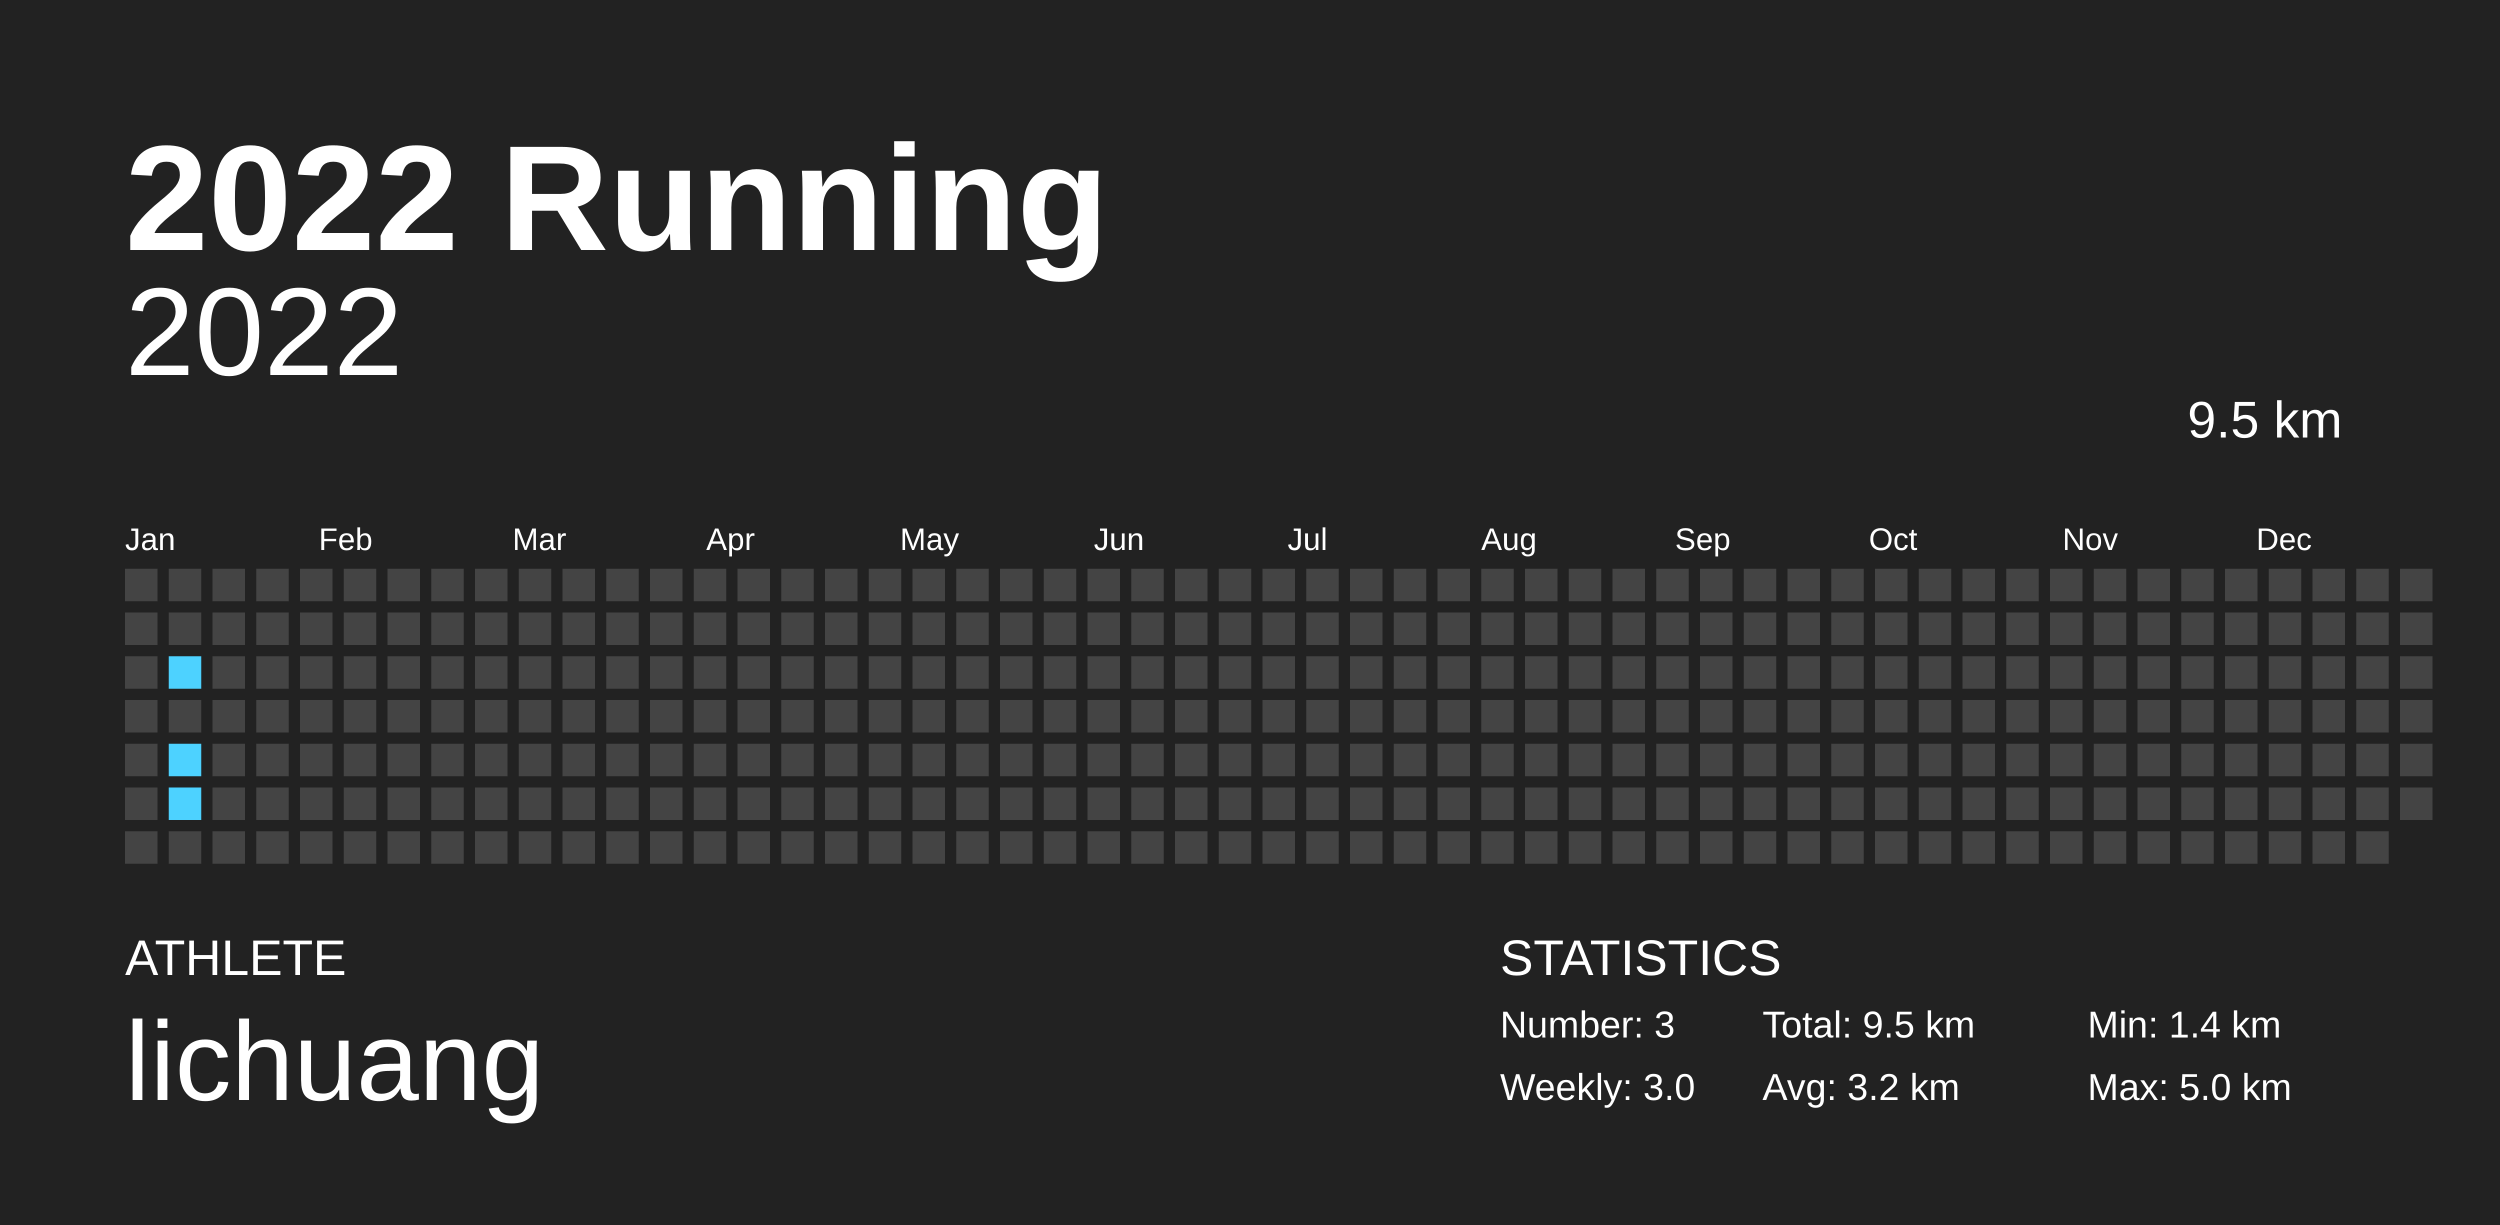
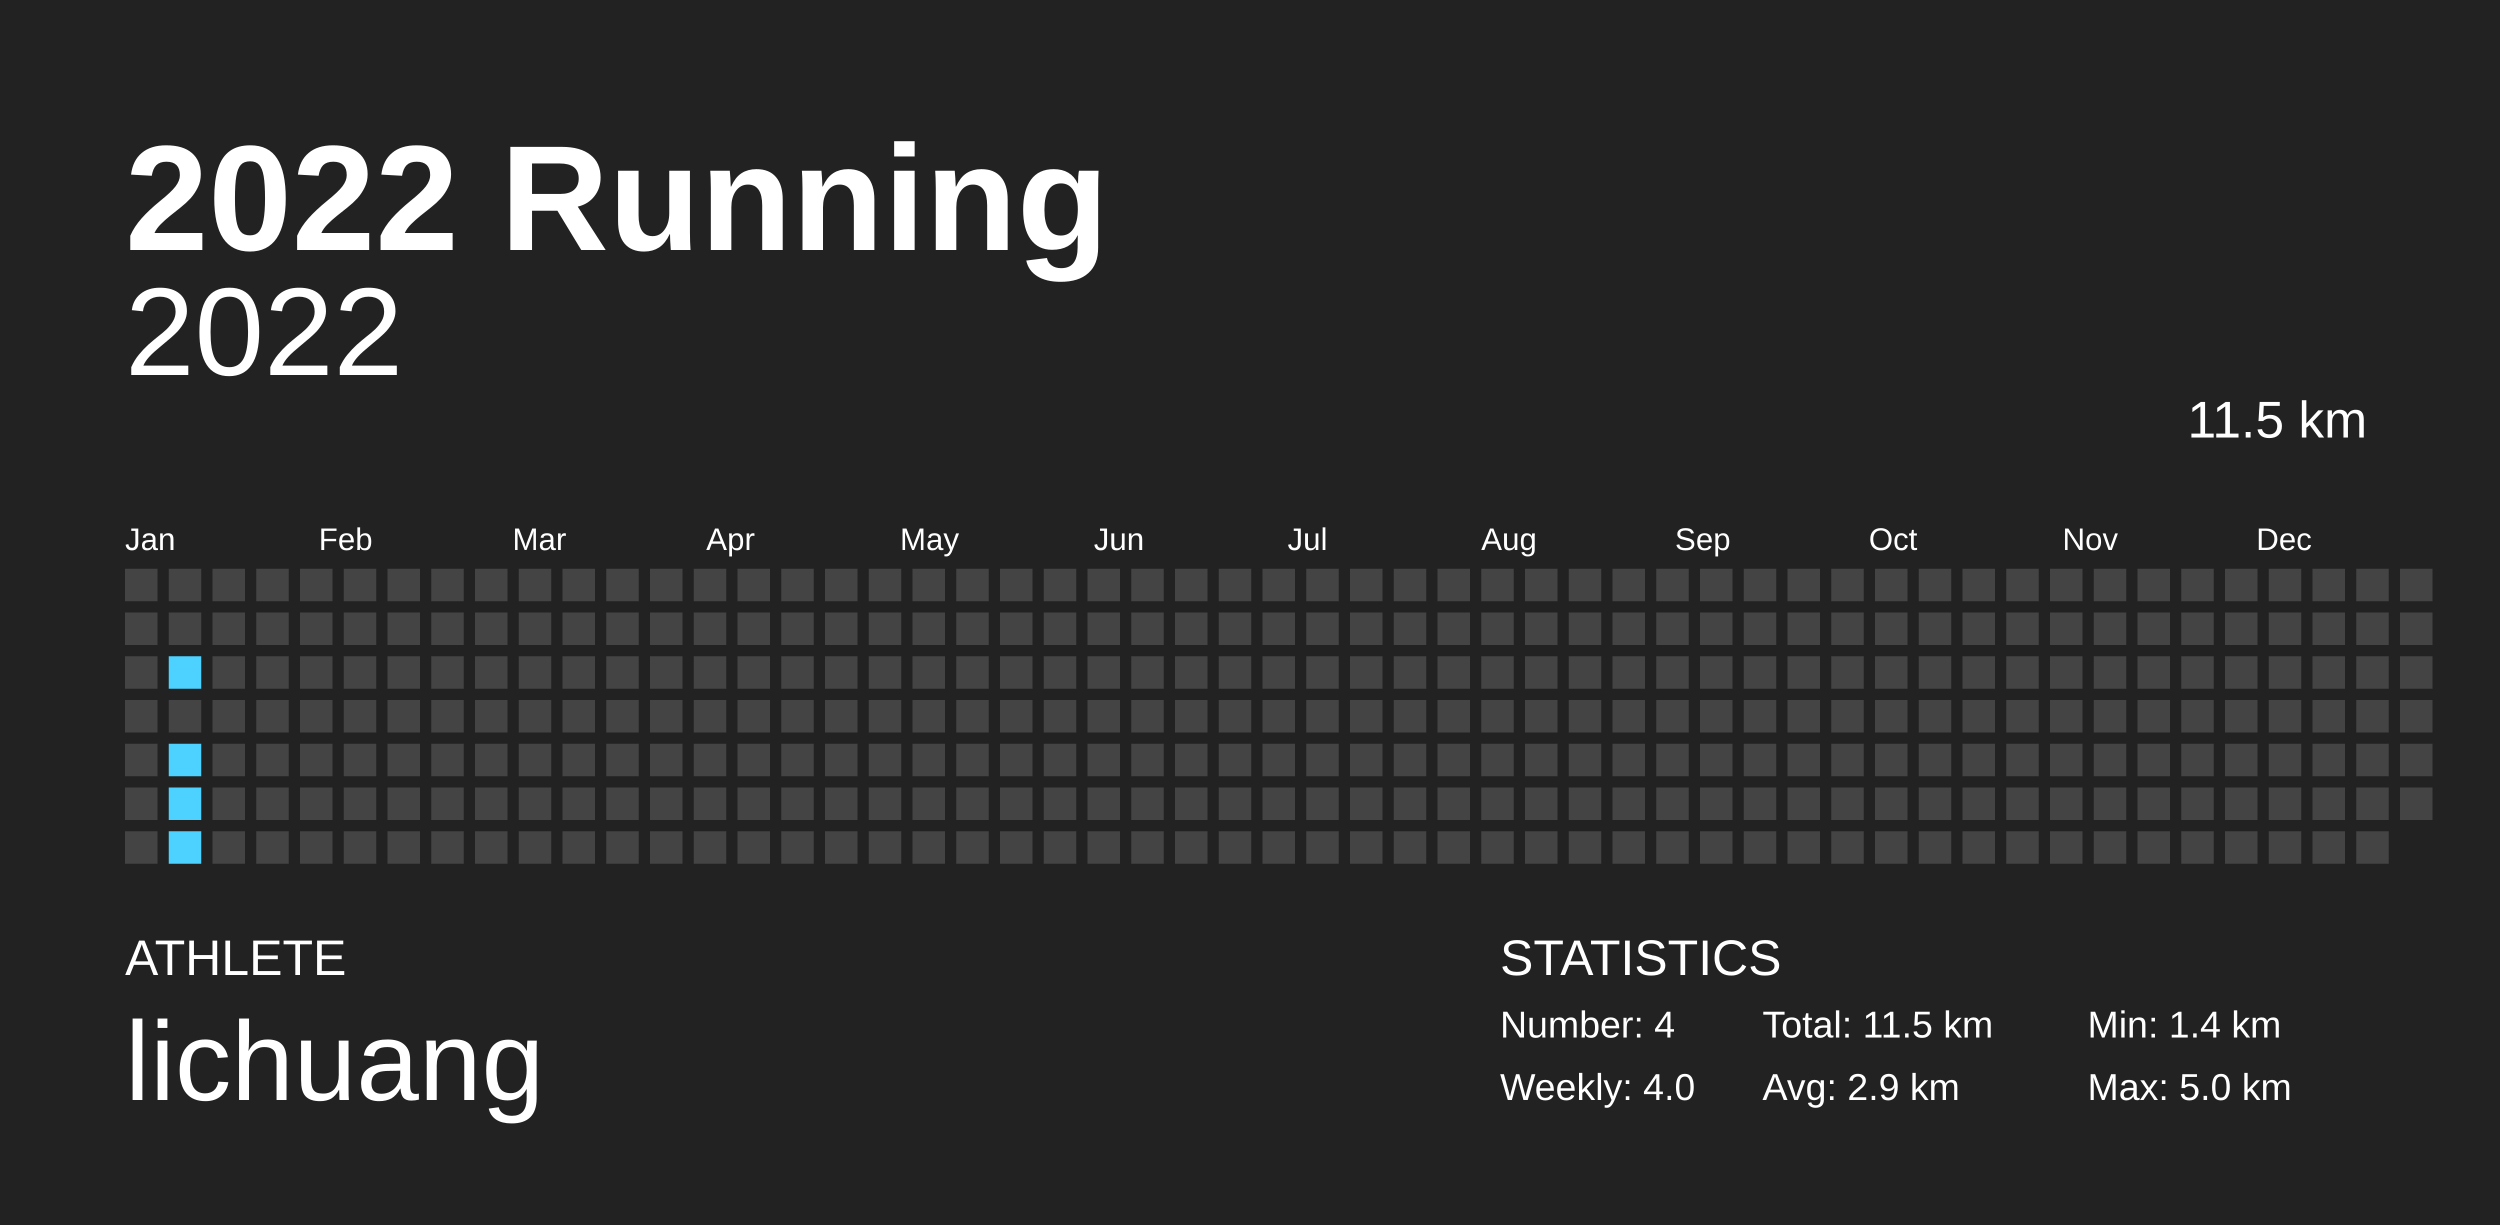
<svg xmlns="http://www.w3.org/2000/svg" baseProfile="full" height="98mm" version="1.1" viewBox="0,0,200,98" width="200mm">
  <defs />
  <rect fill="#222222" height="98" width="200" x="0" y="0" />
  <text fill="#FFFFFF" style="font-size:12px; font-family:Arial; font-weight:bold;" x="10" y="20">2022 Running</text>
  <text fill="#FFFFFF" style="font-size:4px; font-family:Arial" x="10" y="78">ATHLETE</text>
  <text fill="#FFFFFF" style="font-size:9px; font-family:Arial" x="10" y="88">lichuang</text>
  <text fill="#FFFFFF" style="font-size:4px; font-family:Arial" x="120" y="78">STATISTICS</text>
-   <text fill="#FFFFFF" style="font-size:3px; font-family:Arial" x="120" y="83">Number: 3</text>
-   <text fill="#FFFFFF" style="font-size:3px; font-family:Arial" x="120" y="88">Weekly: 3.0</text>
-   <text fill="#FFFFFF" style="font-size:3px; font-family:Arial" x="141" y="83">Total: 9.5 km</text>
-   <text fill="#FFFFFF" style="font-size:3px; font-family:Arial" x="141" y="88">Avg: 3.2 km</text>
+   <text fill="#FFFFFF" style="font-size:3px; font-family:Arial" x="120" y="83">Number: 4</text>
+   <text fill="#FFFFFF" style="font-size:3px; font-family:Arial" x="120" y="88">Weekly: 4.0</text>
+   <text fill="#FFFFFF" style="font-size:3px; font-family:Arial" x="141" y="83">Total: 11.5 km</text>
+   <text fill="#FFFFFF" style="font-size:3px; font-family:Arial" x="141" y="88">Avg: 2.9 km</text>
  <text fill="#FFFFFF" style="font-size:3px; font-family:Arial" x="167" y="83">Min: 1.4 km</text>
  <text fill="#FFFFFF" style="font-size:3px; font-family:Arial" x="167" y="88">Max: 5.0 km</text>
  <text alignment-baseline="hanging" fill="#FFFFFF" style="font-size:10.0px; font-family:Arial;" x="10" y="30">2022</text>
-   <text alignment-baseline="hanging" fill="#FFFFFF" style="font-size:4.125px; font-family:Arial;" x="175" y="35">9.5 km</text>
+   <text alignment-baseline="hanging" fill="#FFFFFF" style="font-size:4.125px; font-family:Arial;" x="175" y="35">11.5 km</text>
  <text fill="#FFFFFF" style="font-size:2.5px; font-family:Arial" x="10.0" y="44">Jan</text>
  <text fill="#FFFFFF" style="font-size:2.5px; font-family:Arial" x="25.5" y="44">Feb</text>
  <text fill="#FFFFFF" style="font-size:2.5px; font-family:Arial" x="41.0" y="44">Mar</text>
  <text fill="#FFFFFF" style="font-size:2.5px; font-family:Arial" x="56.5" y="44">Apr</text>
  <text fill="#FFFFFF" style="font-size:2.5px; font-family:Arial" x="72.0" y="44">May</text>
  <text fill="#FFFFFF" style="font-size:2.5px; font-family:Arial" x="87.5" y="44">Jun</text>
  <text fill="#FFFFFF" style="font-size:2.5px; font-family:Arial" x="103.0" y="44">Jul</text>
  <text fill="#FFFFFF" style="font-size:2.5px; font-family:Arial" x="118.5" y="44">Aug</text>
  <text fill="#FFFFFF" style="font-size:2.5px; font-family:Arial" x="134.0" y="44">Sep</text>
  <text fill="#FFFFFF" style="font-size:2.5px; font-family:Arial" x="149.5" y="44">Oct</text>
  <text fill="#FFFFFF" style="font-size:2.5px; font-family:Arial" x="165.0" y="44">Nov</text>
  <text fill="#FFFFFF" style="font-size:2.5px; font-family:Arial" x="180.5" y="44">Dec</text>
  <rect fill="#444444" height="2.6" width="2.6" x="10.0" y="45.5" />
  <rect fill="#444444" height="2.6" width="2.6" x="10.0" y="49.0" />
  <rect fill="#444444" height="2.6" width="2.6" x="10.0" y="52.5" />
  <rect fill="#444444" height="2.6" width="2.6" x="10.0" y="56.0" />
  <rect fill="#444444" height="2.6" width="2.6" x="10.0" y="59.5" />
  <rect fill="#444444" height="2.6" width="2.6" x="10.0" y="63.0" />
  <rect fill="#444444" height="2.6" width="2.6" x="10.0" y="66.5" />
  <rect fill="#444444" height="2.6" width="2.6" x="13.5" y="45.5" />
  <rect fill="#444444" height="2.6" width="2.6" x="13.5" y="49.0" />
  <rect fill="#4dd2ff" height="2.6" width="2.6" x="13.5" y="52.5" />
  <rect fill="#444444" height="2.6" width="2.6" x="13.5" y="56.0" />
  <rect fill="#4dd2ff" height="2.6" width="2.6" x="13.5" y="59.5" />
  <rect fill="#4dd2ff" height="2.6" width="2.6" x="13.5" y="63.0" />
-   <rect fill="#444444" height="2.6" width="2.6" x="13.5" y="66.5" />
+   <rect fill="#4dd2ff" height="2.6" width="2.6" x="13.5" y="66.5" />
  <rect fill="#444444" height="2.6" width="2.6" x="17.0" y="45.5" />
  <rect fill="#444444" height="2.6" width="2.6" x="17.0" y="49.0" />
  <rect fill="#444444" height="2.6" width="2.6" x="17.0" y="52.5" />
  <rect fill="#444444" height="2.6" width="2.6" x="17.0" y="56.0" />
  <rect fill="#444444" height="2.6" width="2.6" x="17.0" y="59.5" />
  <rect fill="#444444" height="2.6" width="2.6" x="17.0" y="63.0" />
  <rect fill="#444444" height="2.6" width="2.6" x="17.0" y="66.5" />
  <rect fill="#444444" height="2.6" width="2.6" x="20.5" y="45.5" />
  <rect fill="#444444" height="2.6" width="2.6" x="20.5" y="49.0" />
  <rect fill="#444444" height="2.6" width="2.6" x="20.5" y="52.5" />
  <rect fill="#444444" height="2.6" width="2.6" x="20.5" y="56.0" />
  <rect fill="#444444" height="2.6" width="2.6" x="20.5" y="59.5" />
  <rect fill="#444444" height="2.6" width="2.6" x="20.5" y="63.0" />
  <rect fill="#444444" height="2.6" width="2.6" x="20.5" y="66.5" />
  <rect fill="#444444" height="2.6" width="2.6" x="24.0" y="45.5" />
  <rect fill="#444444" height="2.6" width="2.6" x="24.0" y="49.0" />
  <rect fill="#444444" height="2.6" width="2.6" x="24.0" y="52.5" />
  <rect fill="#444444" height="2.6" width="2.6" x="24.0" y="56.0" />
  <rect fill="#444444" height="2.6" width="2.6" x="24.0" y="59.5" />
  <rect fill="#444444" height="2.6" width="2.6" x="24.0" y="63.0" />
  <rect fill="#444444" height="2.6" width="2.6" x="24.0" y="66.5" />
  <rect fill="#444444" height="2.6" width="2.6" x="27.5" y="45.5" />
  <rect fill="#444444" height="2.6" width="2.6" x="27.5" y="49.0" />
  <rect fill="#444444" height="2.6" width="2.6" x="27.5" y="52.5" />
  <rect fill="#444444" height="2.6" width="2.6" x="27.5" y="56.0" />
  <rect fill="#444444" height="2.6" width="2.6" x="27.5" y="59.5" />
  <rect fill="#444444" height="2.6" width="2.6" x="27.5" y="63.0" />
  <rect fill="#444444" height="2.6" width="2.6" x="27.5" y="66.5" />
  <rect fill="#444444" height="2.6" width="2.6" x="31.0" y="45.5" />
  <rect fill="#444444" height="2.6" width="2.6" x="31.0" y="49.0" />
  <rect fill="#444444" height="2.6" width="2.6" x="31.0" y="52.5" />
  <rect fill="#444444" height="2.6" width="2.6" x="31.0" y="56.0" />
  <rect fill="#444444" height="2.6" width="2.6" x="31.0" y="59.5" />
  <rect fill="#444444" height="2.6" width="2.6" x="31.0" y="63.0" />
  <rect fill="#444444" height="2.6" width="2.6" x="31.0" y="66.5" />
  <rect fill="#444444" height="2.6" width="2.6" x="34.5" y="45.5" />
  <rect fill="#444444" height="2.6" width="2.6" x="34.5" y="49.0" />
  <rect fill="#444444" height="2.6" width="2.6" x="34.5" y="52.5" />
  <rect fill="#444444" height="2.6" width="2.6" x="34.5" y="56.0" />
  <rect fill="#444444" height="2.6" width="2.6" x="34.5" y="59.5" />
  <rect fill="#444444" height="2.6" width="2.6" x="34.5" y="63.0" />
  <rect fill="#444444" height="2.6" width="2.6" x="34.5" y="66.5" />
  <rect fill="#444444" height="2.6" width="2.6" x="38.0" y="45.5" />
  <rect fill="#444444" height="2.6" width="2.6" x="38.0" y="49.0" />
  <rect fill="#444444" height="2.6" width="2.6" x="38.0" y="52.5" />
  <rect fill="#444444" height="2.6" width="2.6" x="38.0" y="56.0" />
  <rect fill="#444444" height="2.6" width="2.6" x="38.0" y="59.5" />
  <rect fill="#444444" height="2.6" width="2.6" x="38.0" y="63.0" />
  <rect fill="#444444" height="2.6" width="2.6" x="38.0" y="66.5" />
  <rect fill="#444444" height="2.6" width="2.6" x="41.5" y="45.5" />
  <rect fill="#444444" height="2.6" width="2.6" x="41.5" y="49.0" />
  <rect fill="#444444" height="2.6" width="2.6" x="41.5" y="52.5" />
  <rect fill="#444444" height="2.6" width="2.6" x="41.5" y="56.0" />
  <rect fill="#444444" height="2.6" width="2.6" x="41.5" y="59.5" />
  <rect fill="#444444" height="2.6" width="2.6" x="41.5" y="63.0" />
  <rect fill="#444444" height="2.6" width="2.6" x="41.5" y="66.5" />
  <rect fill="#444444" height="2.6" width="2.6" x="45.0" y="45.5" />
  <rect fill="#444444" height="2.6" width="2.6" x="45.0" y="49.0" />
  <rect fill="#444444" height="2.6" width="2.6" x="45.0" y="52.5" />
  <rect fill="#444444" height="2.6" width="2.6" x="45.0" y="56.0" />
  <rect fill="#444444" height="2.6" width="2.6" x="45.0" y="59.5" />
  <rect fill="#444444" height="2.6" width="2.6" x="45.0" y="63.0" />
  <rect fill="#444444" height="2.6" width="2.6" x="45.0" y="66.5" />
  <rect fill="#444444" height="2.6" width="2.6" x="48.5" y="45.5" />
  <rect fill="#444444" height="2.6" width="2.6" x="48.5" y="49.0" />
  <rect fill="#444444" height="2.6" width="2.6" x="48.5" y="52.5" />
  <rect fill="#444444" height="2.6" width="2.6" x="48.5" y="56.0" />
  <rect fill="#444444" height="2.6" width="2.6" x="48.5" y="59.5" />
  <rect fill="#444444" height="2.6" width="2.6" x="48.5" y="63.0" />
  <rect fill="#444444" height="2.6" width="2.6" x="48.5" y="66.5" />
  <rect fill="#444444" height="2.6" width="2.6" x="52.0" y="45.5" />
  <rect fill="#444444" height="2.6" width="2.6" x="52.0" y="49.0" />
  <rect fill="#444444" height="2.6" width="2.6" x="52.0" y="52.5" />
  <rect fill="#444444" height="2.6" width="2.6" x="52.0" y="56.0" />
  <rect fill="#444444" height="2.6" width="2.6" x="52.0" y="59.5" />
  <rect fill="#444444" height="2.6" width="2.6" x="52.0" y="63.0" />
  <rect fill="#444444" height="2.6" width="2.6" x="52.0" y="66.5" />
  <rect fill="#444444" height="2.6" width="2.6" x="55.5" y="45.5" />
  <rect fill="#444444" height="2.6" width="2.6" x="55.5" y="49.0" />
  <rect fill="#444444" height="2.6" width="2.6" x="55.5" y="52.5" />
  <rect fill="#444444" height="2.6" width="2.6" x="55.5" y="56.0" />
  <rect fill="#444444" height="2.6" width="2.6" x="55.5" y="59.5" />
  <rect fill="#444444" height="2.6" width="2.6" x="55.5" y="63.0" />
  <rect fill="#444444" height="2.6" width="2.6" x="55.5" y="66.5" />
  <rect fill="#444444" height="2.6" width="2.6" x="59.0" y="45.5" />
  <rect fill="#444444" height="2.6" width="2.6" x="59.0" y="49.0" />
  <rect fill="#444444" height="2.6" width="2.6" x="59.0" y="52.5" />
  <rect fill="#444444" height="2.6" width="2.6" x="59.0" y="56.0" />
  <rect fill="#444444" height="2.6" width="2.6" x="59.0" y="59.5" />
  <rect fill="#444444" height="2.6" width="2.6" x="59.0" y="63.0" />
  <rect fill="#444444" height="2.6" width="2.6" x="59.0" y="66.5" />
  <rect fill="#444444" height="2.6" width="2.6" x="62.5" y="45.5" />
  <rect fill="#444444" height="2.6" width="2.6" x="62.5" y="49.0" />
  <rect fill="#444444" height="2.6" width="2.6" x="62.5" y="52.5" />
  <rect fill="#444444" height="2.6" width="2.6" x="62.5" y="56.0" />
  <rect fill="#444444" height="2.6" width="2.6" x="62.5" y="59.5" />
  <rect fill="#444444" height="2.6" width="2.6" x="62.5" y="63.0" />
  <rect fill="#444444" height="2.6" width="2.6" x="62.5" y="66.5" />
  <rect fill="#444444" height="2.6" width="2.6" x="66.0" y="45.5" />
  <rect fill="#444444" height="2.6" width="2.6" x="66.0" y="49.0" />
  <rect fill="#444444" height="2.6" width="2.6" x="66.0" y="52.5" />
  <rect fill="#444444" height="2.6" width="2.6" x="66.0" y="56.0" />
  <rect fill="#444444" height="2.6" width="2.6" x="66.0" y="59.5" />
  <rect fill="#444444" height="2.6" width="2.6" x="66.0" y="63.0" />
  <rect fill="#444444" height="2.6" width="2.6" x="66.0" y="66.5" />
  <rect fill="#444444" height="2.6" width="2.6" x="69.5" y="45.5" />
  <rect fill="#444444" height="2.6" width="2.6" x="69.5" y="49.0" />
  <rect fill="#444444" height="2.6" width="2.6" x="69.5" y="52.5" />
  <rect fill="#444444" height="2.6" width="2.6" x="69.5" y="56.0" />
  <rect fill="#444444" height="2.6" width="2.6" x="69.5" y="59.5" />
  <rect fill="#444444" height="2.6" width="2.6" x="69.5" y="63.0" />
  <rect fill="#444444" height="2.6" width="2.6" x="69.5" y="66.5" />
  <rect fill="#444444" height="2.6" width="2.6" x="73.0" y="45.5" />
  <rect fill="#444444" height="2.6" width="2.6" x="73.0" y="49.0" />
  <rect fill="#444444" height="2.6" width="2.6" x="73.0" y="52.5" />
  <rect fill="#444444" height="2.6" width="2.6" x="73.0" y="56.0" />
  <rect fill="#444444" height="2.6" width="2.6" x="73.0" y="59.5" />
  <rect fill="#444444" height="2.6" width="2.6" x="73.0" y="63.0" />
  <rect fill="#444444" height="2.6" width="2.6" x="73.0" y="66.5" />
  <rect fill="#444444" height="2.6" width="2.6" x="76.5" y="45.5" />
  <rect fill="#444444" height="2.6" width="2.6" x="76.5" y="49.0" />
  <rect fill="#444444" height="2.6" width="2.6" x="76.5" y="52.5" />
  <rect fill="#444444" height="2.6" width="2.6" x="76.5" y="56.0" />
  <rect fill="#444444" height="2.6" width="2.6" x="76.5" y="59.5" />
  <rect fill="#444444" height="2.6" width="2.6" x="76.5" y="63.0" />
  <rect fill="#444444" height="2.6" width="2.6" x="76.5" y="66.5" />
  <rect fill="#444444" height="2.6" width="2.6" x="80.0" y="45.5" />
  <rect fill="#444444" height="2.6" width="2.6" x="80.0" y="49.0" />
  <rect fill="#444444" height="2.6" width="2.6" x="80.0" y="52.5" />
  <rect fill="#444444" height="2.6" width="2.6" x="80.0" y="56.0" />
  <rect fill="#444444" height="2.6" width="2.6" x="80.0" y="59.5" />
  <rect fill="#444444" height="2.6" width="2.6" x="80.0" y="63.0" />
  <rect fill="#444444" height="2.6" width="2.6" x="80.0" y="66.5" />
  <rect fill="#444444" height="2.6" width="2.6" x="83.5" y="45.5" />
  <rect fill="#444444" height="2.6" width="2.6" x="83.5" y="49.0" />
  <rect fill="#444444" height="2.6" width="2.6" x="83.5" y="52.5" />
  <rect fill="#444444" height="2.6" width="2.6" x="83.5" y="56.0" />
  <rect fill="#444444" height="2.6" width="2.6" x="83.5" y="59.5" />
  <rect fill="#444444" height="2.6" width="2.6" x="83.5" y="63.0" />
  <rect fill="#444444" height="2.6" width="2.6" x="83.5" y="66.5" />
  <rect fill="#444444" height="2.6" width="2.6" x="87.0" y="45.5" />
  <rect fill="#444444" height="2.6" width="2.6" x="87.0" y="49.0" />
  <rect fill="#444444" height="2.6" width="2.6" x="87.0" y="52.5" />
  <rect fill="#444444" height="2.6" width="2.6" x="87.0" y="56.0" />
  <rect fill="#444444" height="2.6" width="2.6" x="87.0" y="59.5" />
  <rect fill="#444444" height="2.6" width="2.6" x="87.0" y="63.0" />
  <rect fill="#444444" height="2.6" width="2.6" x="87.0" y="66.5" />
  <rect fill="#444444" height="2.6" width="2.6" x="90.5" y="45.5" />
  <rect fill="#444444" height="2.6" width="2.6" x="90.5" y="49.0" />
  <rect fill="#444444" height="2.6" width="2.6" x="90.5" y="52.5" />
  <rect fill="#444444" height="2.6" width="2.6" x="90.5" y="56.0" />
  <rect fill="#444444" height="2.6" width="2.6" x="90.5" y="59.5" />
  <rect fill="#444444" height="2.6" width="2.6" x="90.5" y="63.0" />
  <rect fill="#444444" height="2.6" width="2.6" x="90.5" y="66.5" />
  <rect fill="#444444" height="2.6" width="2.6" x="94.0" y="45.5" />
  <rect fill="#444444" height="2.6" width="2.6" x="94.0" y="49.0" />
  <rect fill="#444444" height="2.6" width="2.6" x="94.0" y="52.5" />
  <rect fill="#444444" height="2.6" width="2.6" x="94.0" y="56.0" />
  <rect fill="#444444" height="2.6" width="2.6" x="94.0" y="59.5" />
  <rect fill="#444444" height="2.6" width="2.6" x="94.0" y="63.0" />
  <rect fill="#444444" height="2.6" width="2.6" x="94.0" y="66.5" />
  <rect fill="#444444" height="2.6" width="2.6" x="97.5" y="45.5" />
  <rect fill="#444444" height="2.6" width="2.6" x="97.5" y="49.0" />
  <rect fill="#444444" height="2.6" width="2.6" x="97.5" y="52.5" />
  <rect fill="#444444" height="2.6" width="2.6" x="97.5" y="56.0" />
  <rect fill="#444444" height="2.6" width="2.6" x="97.5" y="59.5" />
  <rect fill="#444444" height="2.6" width="2.6" x="97.5" y="63.0" />
  <rect fill="#444444" height="2.6" width="2.6" x="97.5" y="66.5" />
  <rect fill="#444444" height="2.6" width="2.6" x="101.0" y="45.5" />
  <rect fill="#444444" height="2.6" width="2.6" x="101.0" y="49.0" />
  <rect fill="#444444" height="2.6" width="2.6" x="101.0" y="52.5" />
  <rect fill="#444444" height="2.6" width="2.6" x="101.0" y="56.0" />
  <rect fill="#444444" height="2.6" width="2.6" x="101.0" y="59.5" />
  <rect fill="#444444" height="2.6" width="2.6" x="101.0" y="63.0" />
  <rect fill="#444444" height="2.6" width="2.6" x="101.0" y="66.5" />
  <rect fill="#444444" height="2.6" width="2.6" x="104.5" y="45.5" />
  <rect fill="#444444" height="2.6" width="2.6" x="104.5" y="49.0" />
  <rect fill="#444444" height="2.6" width="2.6" x="104.5" y="52.5" />
  <rect fill="#444444" height="2.6" width="2.6" x="104.5" y="56.0" />
  <rect fill="#444444" height="2.6" width="2.6" x="104.5" y="59.5" />
  <rect fill="#444444" height="2.6" width="2.6" x="104.5" y="63.0" />
  <rect fill="#444444" height="2.6" width="2.6" x="104.5" y="66.5" />
  <rect fill="#444444" height="2.6" width="2.6" x="108.0" y="45.5" />
  <rect fill="#444444" height="2.6" width="2.6" x="108.0" y="49.0" />
  <rect fill="#444444" height="2.6" width="2.6" x="108.0" y="52.5" />
  <rect fill="#444444" height="2.6" width="2.6" x="108.0" y="56.0" />
  <rect fill="#444444" height="2.6" width="2.6" x="108.0" y="59.5" />
  <rect fill="#444444" height="2.6" width="2.6" x="108.0" y="63.0" />
  <rect fill="#444444" height="2.6" width="2.6" x="108.0" y="66.5" />
  <rect fill="#444444" height="2.6" width="2.6" x="111.5" y="45.5" />
  <rect fill="#444444" height="2.6" width="2.6" x="111.5" y="49.0" />
  <rect fill="#444444" height="2.6" width="2.6" x="111.5" y="52.5" />
  <rect fill="#444444" height="2.6" width="2.6" x="111.5" y="56.0" />
  <rect fill="#444444" height="2.6" width="2.6" x="111.5" y="59.5" />
  <rect fill="#444444" height="2.6" width="2.6" x="111.5" y="63.0" />
  <rect fill="#444444" height="2.6" width="2.6" x="111.5" y="66.5" />
  <rect fill="#444444" height="2.6" width="2.6" x="115.0" y="45.5" />
  <rect fill="#444444" height="2.6" width="2.6" x="115.0" y="49.0" />
  <rect fill="#444444" height="2.6" width="2.6" x="115.0" y="52.5" />
  <rect fill="#444444" height="2.6" width="2.6" x="115.0" y="56.0" />
  <rect fill="#444444" height="2.6" width="2.6" x="115.0" y="59.5" />
  <rect fill="#444444" height="2.6" width="2.6" x="115.0" y="63.0" />
  <rect fill="#444444" height="2.6" width="2.6" x="115.0" y="66.5" />
  <rect fill="#444444" height="2.6" width="2.6" x="118.5" y="45.5" />
  <rect fill="#444444" height="2.6" width="2.6" x="118.5" y="49.0" />
  <rect fill="#444444" height="2.6" width="2.6" x="118.5" y="52.5" />
  <rect fill="#444444" height="2.6" width="2.6" x="118.5" y="56.0" />
  <rect fill="#444444" height="2.6" width="2.6" x="118.5" y="59.5" />
  <rect fill="#444444" height="2.6" width="2.6" x="118.5" y="63.0" />
  <rect fill="#444444" height="2.6" width="2.6" x="118.5" y="66.5" />
  <rect fill="#444444" height="2.6" width="2.6" x="122.0" y="45.5" />
  <rect fill="#444444" height="2.6" width="2.6" x="122.0" y="49.0" />
  <rect fill="#444444" height="2.6" width="2.6" x="122.0" y="52.5" />
  <rect fill="#444444" height="2.6" width="2.6" x="122.0" y="56.0" />
  <rect fill="#444444" height="2.6" width="2.6" x="122.0" y="59.5" />
  <rect fill="#444444" height="2.6" width="2.6" x="122.0" y="63.0" />
  <rect fill="#444444" height="2.6" width="2.6" x="122.0" y="66.5" />
  <rect fill="#444444" height="2.6" width="2.6" x="125.5" y="45.5" />
  <rect fill="#444444" height="2.6" width="2.6" x="125.5" y="49.0" />
  <rect fill="#444444" height="2.6" width="2.6" x="125.5" y="52.5" />
  <rect fill="#444444" height="2.6" width="2.6" x="125.5" y="56.0" />
  <rect fill="#444444" height="2.6" width="2.6" x="125.5" y="59.5" />
  <rect fill="#444444" height="2.6" width="2.6" x="125.5" y="63.0" />
  <rect fill="#444444" height="2.6" width="2.6" x="125.5" y="66.5" />
  <rect fill="#444444" height="2.6" width="2.6" x="129.0" y="45.5" />
  <rect fill="#444444" height="2.6" width="2.6" x="129.0" y="49.0" />
  <rect fill="#444444" height="2.6" width="2.6" x="129.0" y="52.5" />
  <rect fill="#444444" height="2.6" width="2.6" x="129.0" y="56.0" />
  <rect fill="#444444" height="2.6" width="2.6" x="129.0" y="59.5" />
  <rect fill="#444444" height="2.6" width="2.6" x="129.0" y="63.0" />
  <rect fill="#444444" height="2.6" width="2.6" x="129.0" y="66.5" />
  <rect fill="#444444" height="2.6" width="2.6" x="132.5" y="45.5" />
  <rect fill="#444444" height="2.6" width="2.6" x="132.5" y="49.0" />
  <rect fill="#444444" height="2.6" width="2.6" x="132.5" y="52.5" />
  <rect fill="#444444" height="2.6" width="2.6" x="132.5" y="56.0" />
  <rect fill="#444444" height="2.6" width="2.6" x="132.5" y="59.5" />
  <rect fill="#444444" height="2.6" width="2.6" x="132.5" y="63.0" />
  <rect fill="#444444" height="2.6" width="2.6" x="132.5" y="66.5" />
  <rect fill="#444444" height="2.6" width="2.6" x="136.0" y="45.5" />
  <rect fill="#444444" height="2.6" width="2.6" x="136.0" y="49.0" />
  <rect fill="#444444" height="2.6" width="2.6" x="136.0" y="52.5" />
  <rect fill="#444444" height="2.6" width="2.6" x="136.0" y="56.0" />
  <rect fill="#444444" height="2.6" width="2.6" x="136.0" y="59.5" />
  <rect fill="#444444" height="2.6" width="2.6" x="136.0" y="63.0" />
  <rect fill="#444444" height="2.6" width="2.6" x="136.0" y="66.5" />
  <rect fill="#444444" height="2.6" width="2.6" x="139.5" y="45.5" />
  <rect fill="#444444" height="2.6" width="2.6" x="139.5" y="49.0" />
  <rect fill="#444444" height="2.6" width="2.6" x="139.5" y="52.5" />
  <rect fill="#444444" height="2.6" width="2.6" x="139.5" y="56.0" />
  <rect fill="#444444" height="2.6" width="2.6" x="139.5" y="59.5" />
  <rect fill="#444444" height="2.6" width="2.6" x="139.5" y="63.0" />
  <rect fill="#444444" height="2.6" width="2.6" x="139.5" y="66.5" />
  <rect fill="#444444" height="2.6" width="2.6" x="143.0" y="45.5" />
  <rect fill="#444444" height="2.6" width="2.6" x="143.0" y="49.0" />
  <rect fill="#444444" height="2.6" width="2.6" x="143.0" y="52.5" />
  <rect fill="#444444" height="2.6" width="2.6" x="143.0" y="56.0" />
  <rect fill="#444444" height="2.6" width="2.6" x="143.0" y="59.5" />
  <rect fill="#444444" height="2.6" width="2.6" x="143.0" y="63.0" />
  <rect fill="#444444" height="2.6" width="2.6" x="143.0" y="66.5" />
  <rect fill="#444444" height="2.6" width="2.6" x="146.5" y="45.5" />
  <rect fill="#444444" height="2.6" width="2.6" x="146.5" y="49.0" />
  <rect fill="#444444" height="2.6" width="2.6" x="146.5" y="52.5" />
  <rect fill="#444444" height="2.6" width="2.6" x="146.5" y="56.0" />
  <rect fill="#444444" height="2.6" width="2.6" x="146.5" y="59.5" />
  <rect fill="#444444" height="2.6" width="2.6" x="146.5" y="63.0" />
  <rect fill="#444444" height="2.6" width="2.6" x="146.5" y="66.5" />
  <rect fill="#444444" height="2.6" width="2.6" x="150.0" y="45.5" />
  <rect fill="#444444" height="2.6" width="2.6" x="150.0" y="49.0" />
  <rect fill="#444444" height="2.6" width="2.6" x="150.0" y="52.5" />
  <rect fill="#444444" height="2.6" width="2.6" x="150.0" y="56.0" />
  <rect fill="#444444" height="2.6" width="2.6" x="150.0" y="59.5" />
  <rect fill="#444444" height="2.6" width="2.6" x="150.0" y="63.0" />
  <rect fill="#444444" height="2.6" width="2.6" x="150.0" y="66.5" />
  <rect fill="#444444" height="2.6" width="2.6" x="153.5" y="45.5" />
  <rect fill="#444444" height="2.6" width="2.6" x="153.5" y="49.0" />
  <rect fill="#444444" height="2.6" width="2.6" x="153.5" y="52.5" />
  <rect fill="#444444" height="2.6" width="2.6" x="153.5" y="56.0" />
  <rect fill="#444444" height="2.6" width="2.6" x="153.5" y="59.5" />
  <rect fill="#444444" height="2.6" width="2.6" x="153.5" y="63.0" />
  <rect fill="#444444" height="2.6" width="2.6" x="153.5" y="66.5" />
  <rect fill="#444444" height="2.6" width="2.6" x="157.0" y="45.5" />
  <rect fill="#444444" height="2.6" width="2.6" x="157.0" y="49.0" />
  <rect fill="#444444" height="2.6" width="2.6" x="157.0" y="52.5" />
  <rect fill="#444444" height="2.6" width="2.6" x="157.0" y="56.0" />
  <rect fill="#444444" height="2.6" width="2.6" x="157.0" y="59.5" />
  <rect fill="#444444" height="2.6" width="2.6" x="157.0" y="63.0" />
  <rect fill="#444444" height="2.6" width="2.6" x="157.0" y="66.5" />
  <rect fill="#444444" height="2.6" width="2.6" x="160.5" y="45.5" />
  <rect fill="#444444" height="2.6" width="2.6" x="160.5" y="49.0" />
  <rect fill="#444444" height="2.6" width="2.6" x="160.5" y="52.5" />
  <rect fill="#444444" height="2.6" width="2.6" x="160.5" y="56.0" />
  <rect fill="#444444" height="2.6" width="2.6" x="160.5" y="59.5" />
  <rect fill="#444444" height="2.6" width="2.6" x="160.5" y="63.0" />
  <rect fill="#444444" height="2.6" width="2.6" x="160.5" y="66.5" />
  <rect fill="#444444" height="2.6" width="2.6" x="164.0" y="45.5" />
  <rect fill="#444444" height="2.6" width="2.6" x="164.0" y="49.0" />
  <rect fill="#444444" height="2.6" width="2.6" x="164.0" y="52.5" />
  <rect fill="#444444" height="2.6" width="2.6" x="164.0" y="56.0" />
  <rect fill="#444444" height="2.6" width="2.6" x="164.0" y="59.5" />
  <rect fill="#444444" height="2.6" width="2.6" x="164.0" y="63.0" />
  <rect fill="#444444" height="2.6" width="2.6" x="164.0" y="66.5" />
  <rect fill="#444444" height="2.6" width="2.6" x="167.5" y="45.5" />
  <rect fill="#444444" height="2.6" width="2.6" x="167.5" y="49.0" />
  <rect fill="#444444" height="2.6" width="2.6" x="167.5" y="52.5" />
  <rect fill="#444444" height="2.6" width="2.6" x="167.5" y="56.0" />
  <rect fill="#444444" height="2.6" width="2.6" x="167.5" y="59.5" />
  <rect fill="#444444" height="2.6" width="2.6" x="167.5" y="63.0" />
  <rect fill="#444444" height="2.6" width="2.6" x="167.5" y="66.5" />
  <rect fill="#444444" height="2.6" width="2.6" x="171.0" y="45.5" />
  <rect fill="#444444" height="2.6" width="2.6" x="171.0" y="49.0" />
  <rect fill="#444444" height="2.6" width="2.6" x="171.0" y="52.5" />
  <rect fill="#444444" height="2.6" width="2.6" x="171.0" y="56.0" />
  <rect fill="#444444" height="2.6" width="2.6" x="171.0" y="59.5" />
  <rect fill="#444444" height="2.6" width="2.6" x="171.0" y="63.0" />
  <rect fill="#444444" height="2.6" width="2.6" x="171.0" y="66.5" />
  <rect fill="#444444" height="2.6" width="2.6" x="174.5" y="45.5" />
  <rect fill="#444444" height="2.6" width="2.6" x="174.5" y="49.0" />
  <rect fill="#444444" height="2.6" width="2.6" x="174.5" y="52.5" />
  <rect fill="#444444" height="2.6" width="2.6" x="174.5" y="56.0" />
  <rect fill="#444444" height="2.6" width="2.6" x="174.5" y="59.5" />
  <rect fill="#444444" height="2.6" width="2.6" x="174.5" y="63.0" />
  <rect fill="#444444" height="2.6" width="2.6" x="174.5" y="66.5" />
  <rect fill="#444444" height="2.6" width="2.6" x="178.0" y="45.5" />
  <rect fill="#444444" height="2.6" width="2.6" x="178.0" y="49.0" />
  <rect fill="#444444" height="2.6" width="2.6" x="178.0" y="52.5" />
  <rect fill="#444444" height="2.6" width="2.6" x="178.0" y="56.0" />
  <rect fill="#444444" height="2.6" width="2.6" x="178.0" y="59.5" />
  <rect fill="#444444" height="2.6" width="2.6" x="178.0" y="63.0" />
  <rect fill="#444444" height="2.6" width="2.6" x="178.0" y="66.5" />
  <rect fill="#444444" height="2.6" width="2.6" x="181.5" y="45.5" />
  <rect fill="#444444" height="2.6" width="2.6" x="181.5" y="49.0" />
  <rect fill="#444444" height="2.6" width="2.6" x="181.5" y="52.5" />
  <rect fill="#444444" height="2.6" width="2.6" x="181.5" y="56.0" />
  <rect fill="#444444" height="2.6" width="2.6" x="181.5" y="59.5" />
  <rect fill="#444444" height="2.6" width="2.6" x="181.5" y="63.0" />
  <rect fill="#444444" height="2.6" width="2.6" x="181.5" y="66.5" />
  <rect fill="#444444" height="2.6" width="2.6" x="185.0" y="45.5" />
  <rect fill="#444444" height="2.6" width="2.6" x="185.0" y="49.0" />
  <rect fill="#444444" height="2.6" width="2.6" x="185.0" y="52.5" />
  <rect fill="#444444" height="2.6" width="2.6" x="185.0" y="56.0" />
  <rect fill="#444444" height="2.6" width="2.6" x="185.0" y="59.5" />
  <rect fill="#444444" height="2.6" width="2.6" x="185.0" y="63.0" />
  <rect fill="#444444" height="2.6" width="2.6" x="185.0" y="66.5" />
  <rect fill="#444444" height="2.6" width="2.6" x="188.5" y="45.5" />
  <rect fill="#444444" height="2.6" width="2.6" x="188.5" y="49.0" />
  <rect fill="#444444" height="2.6" width="2.6" x="188.5" y="52.5" />
  <rect fill="#444444" height="2.6" width="2.6" x="188.5" y="56.0" />
  <rect fill="#444444" height="2.6" width="2.6" x="188.5" y="59.5" />
  <rect fill="#444444" height="2.6" width="2.6" x="188.5" y="63.0" />
  <rect fill="#444444" height="2.6" width="2.6" x="188.5" y="66.5" />
  <rect fill="#444444" height="2.6" width="2.6" x="192.0" y="45.5" />
  <rect fill="#444444" height="2.6" width="2.6" x="192.0" y="49.0" />
  <rect fill="#444444" height="2.6" width="2.6" x="192.0" y="52.5" />
  <rect fill="#444444" height="2.6" width="2.6" x="192.0" y="56.0" />
  <rect fill="#444444" height="2.6" width="2.6" x="192.0" y="59.5" />
  <rect fill="#444444" height="2.6" width="2.6" x="192.0" y="63.0" />
</svg>
